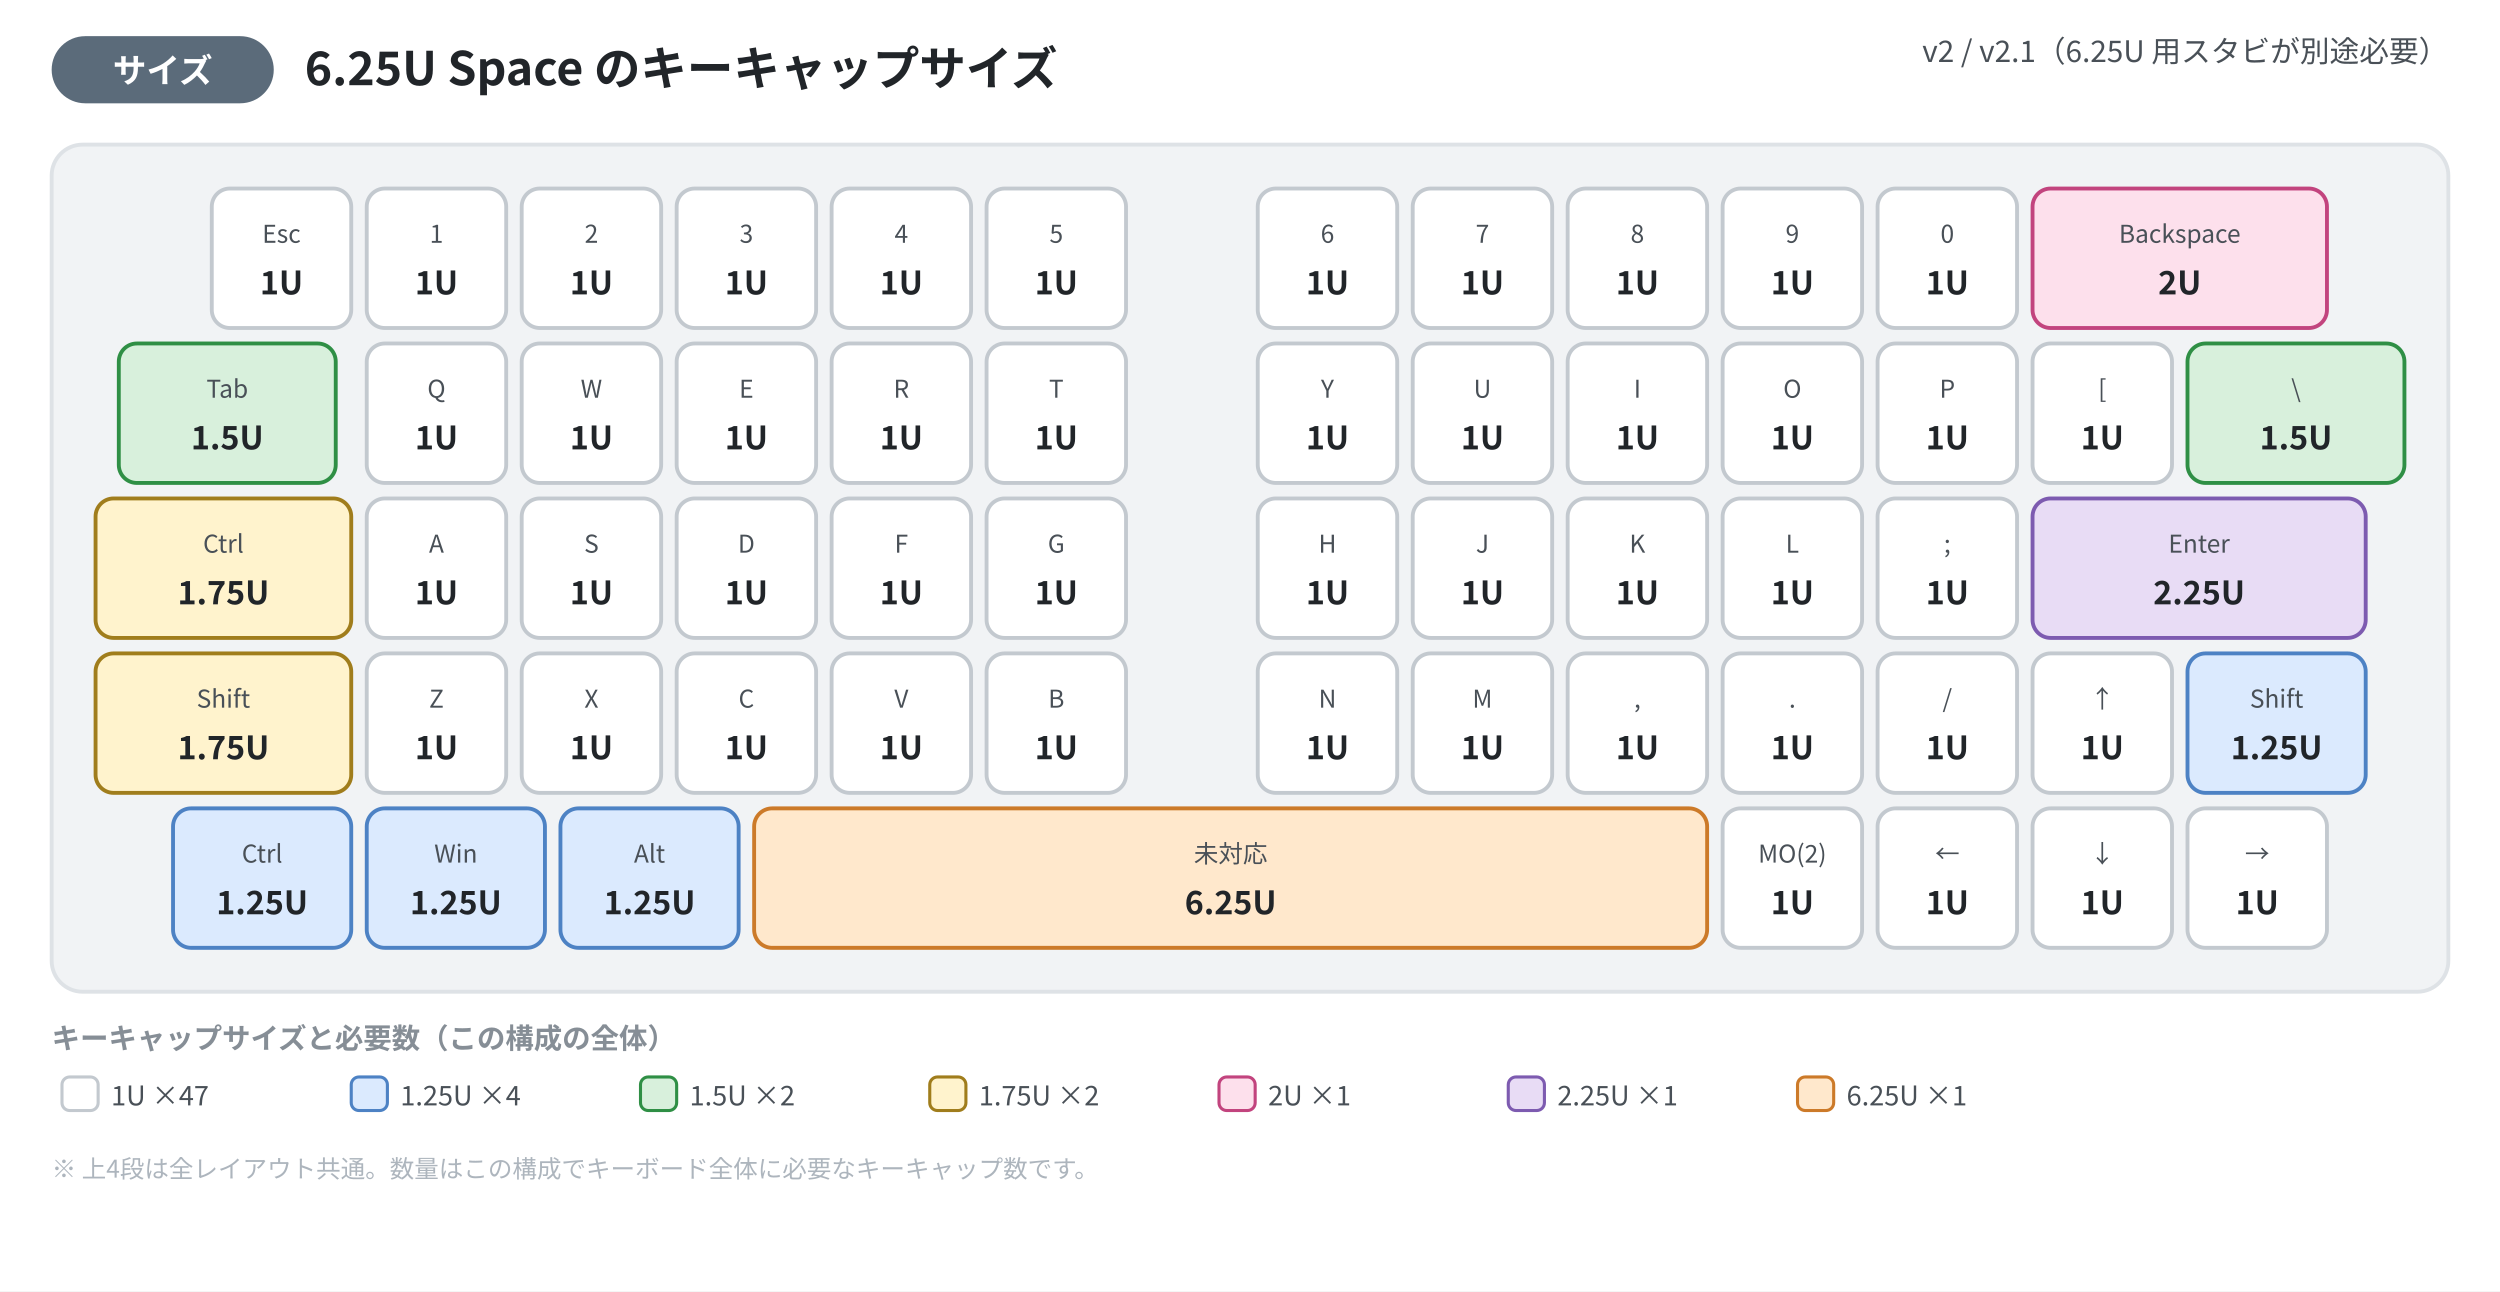
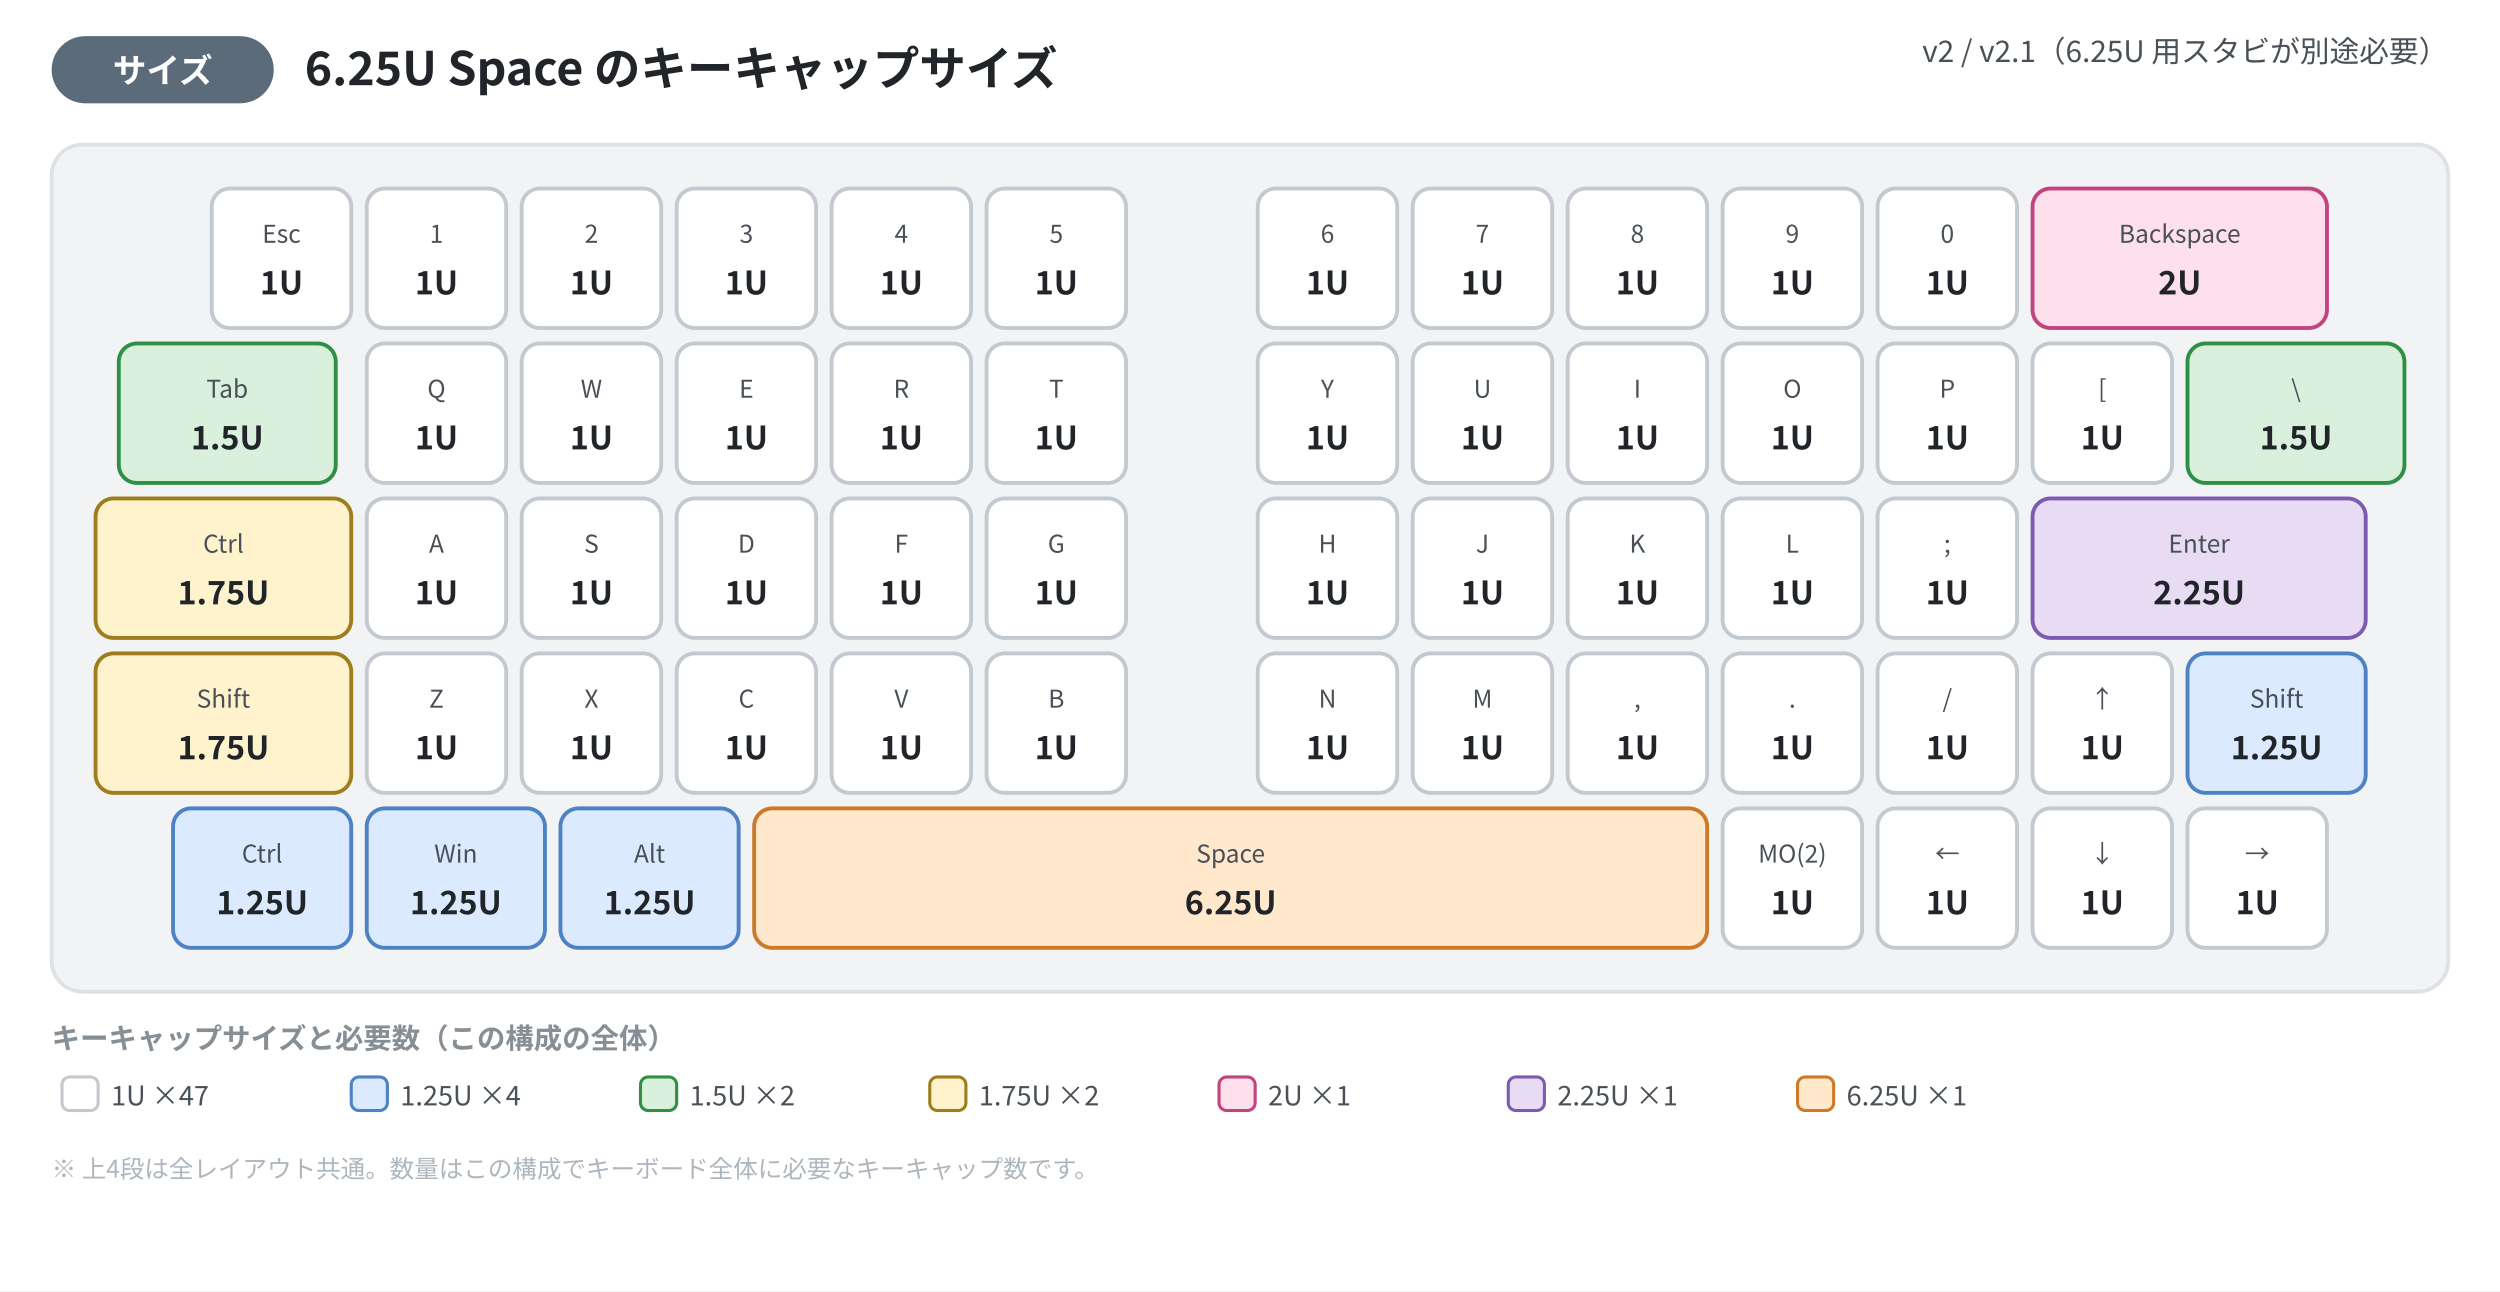
<svg xmlns="http://www.w3.org/2000/svg" width="968" height="500" viewBox="0 0 968 500" font-family="'Noto Sans CJK JP','Noto Sans JP','Hiragino Sans','Yu Gothic UI',sans-serif">
  <defs>
    <marker id="arr" markerWidth="7" markerHeight="7" refX="5" refY="3.5" orient="auto">
      <path d="M0,0 L7,3.5 L0,7 z" fill="#868e96" />
    </marker>
  </defs>
  <rect width="968" height="500" fill="#ffffff" />
  <rect x="20" y="14" width="86" height="26" rx="13" fill="#5b6b7a" />
  <text x="63" y="32" font-size="13" fill="#ffffff" font-weight="700" text-anchor="middle">サイズ</text>
  <text x="118" y="33" font-size="18" fill="#212529" font-weight="700">6.25U Space のキーキャップサイズ</text>
  <text x="948" y="24" font-size="11.5" fill="#495057" text-anchor="end">v2 / v2.1（6.25U 用スタビが別途必要）</text>
  <g transform="translate(34,70)">
    <rect x="-14" y="-14" width="928.0" height="328" rx="12" fill="#f1f3f5" stroke="#dee2e6" stroke-width="1.5" />
    <rect x="48.0" y="3.0" width="54.0" height="54.0" rx="7" fill="#ffffff" stroke="#c3c9cf" stroke-width="1.5" />
    <text x="75.0" y="24.0" font-size="9.5" fill="#495057" text-anchor="middle">Esc</text>
    <text x="75.0" y="44.0" font-size="12.5" fill="#212529" font-weight="700" text-anchor="middle">1U</text>
    <rect x="108.0" y="3.0" width="54.0" height="54.0" rx="7" fill="#ffffff" stroke="#c3c9cf" stroke-width="1.5" />
    <text x="135.0" y="24.0" font-size="9.5" fill="#495057" text-anchor="middle">1</text>
    <text x="135.0" y="44.0" font-size="12.5" fill="#212529" font-weight="700" text-anchor="middle">1U</text>
    <rect x="168.0" y="3.0" width="54.0" height="54.0" rx="7" fill="#ffffff" stroke="#c3c9cf" stroke-width="1.5" />
    <text x="195.0" y="24.0" font-size="9.5" fill="#495057" text-anchor="middle">2</text>
    <text x="195.0" y="44.0" font-size="12.5" fill="#212529" font-weight="700" text-anchor="middle">1U</text>
    <rect x="228.0" y="3.0" width="54.0" height="54.0" rx="7" fill="#ffffff" stroke="#c3c9cf" stroke-width="1.5" />
    <text x="255.0" y="24.0" font-size="9.5" fill="#495057" text-anchor="middle">3</text>
    <text x="255.0" y="44.0" font-size="12.5" fill="#212529" font-weight="700" text-anchor="middle">1U</text>
    <rect x="288.0" y="3.0" width="54.0" height="54.0" rx="7" fill="#ffffff" stroke="#c3c9cf" stroke-width="1.5" />
    <text x="315.0" y="24.0" font-size="9.5" fill="#495057" text-anchor="middle">4</text>
    <text x="315.0" y="44.0" font-size="12.5" fill="#212529" font-weight="700" text-anchor="middle">1U</text>
    <rect x="348.0" y="3.0" width="54.0" height="54.0" rx="7" fill="#ffffff" stroke="#c3c9cf" stroke-width="1.5" />
    <text x="375.0" y="24.0" font-size="9.5" fill="#495057" text-anchor="middle">5</text>
    <text x="375.0" y="44.0" font-size="12.5" fill="#212529" font-weight="700" text-anchor="middle">1U</text>
    <rect x="453.0" y="3.0" width="54.0" height="54.0" rx="7" fill="#ffffff" stroke="#c3c9cf" stroke-width="1.5" />
    <text x="480.0" y="24.0" font-size="9.5" fill="#495057" text-anchor="middle">6</text>
    <text x="480.0" y="44.0" font-size="12.5" fill="#212529" font-weight="700" text-anchor="middle">1U</text>
    <rect x="513.0" y="3.0" width="54.0" height="54.0" rx="7" fill="#ffffff" stroke="#c3c9cf" stroke-width="1.5" />
    <text x="540.0" y="24.0" font-size="9.5" fill="#495057" text-anchor="middle">7</text>
    <text x="540.0" y="44.0" font-size="12.5" fill="#212529" font-weight="700" text-anchor="middle">1U</text>
    <rect x="573.0" y="3.0" width="54.0" height="54.0" rx="7" fill="#ffffff" stroke="#c3c9cf" stroke-width="1.5" />
    <text x="600.0" y="24.0" font-size="9.5" fill="#495057" text-anchor="middle">8</text>
    <text x="600.0" y="44.0" font-size="12.5" fill="#212529" font-weight="700" text-anchor="middle">1U</text>
    <rect x="633.0" y="3.0" width="54.0" height="54.0" rx="7" fill="#ffffff" stroke="#c3c9cf" stroke-width="1.5" />
    <text x="660.0" y="24.0" font-size="9.5" fill="#495057" text-anchor="middle">9</text>
    <text x="660.0" y="44.0" font-size="12.5" fill="#212529" font-weight="700" text-anchor="middle">1U</text>
    <rect x="693.0" y="3.0" width="54.0" height="54.0" rx="7" fill="#ffffff" stroke="#c3c9cf" stroke-width="1.5" />
    <text x="720.0" y="24.0" font-size="9.5" fill="#495057" text-anchor="middle">0</text>
    <text x="720.0" y="44.0" font-size="12.5" fill="#212529" font-weight="700" text-anchor="middle">1U</text>
    <rect x="753.0" y="3.0" width="114.0" height="54.0" rx="7" fill="#fde0ec" stroke="#c2447e" stroke-width="1.5" />
    <text x="810.0" y="24.0" font-size="9.5" fill="#495057" text-anchor="middle">Backspace</text>
    <text x="810.0" y="44.0" font-size="12.5" fill="#212529" font-weight="700" text-anchor="middle">2U</text>
    <rect x="12.0" y="63.0" width="84.0" height="54.0" rx="7" fill="#d8f0dc" stroke="#2f8f45" stroke-width="1.5" />
    <text x="54.0" y="84.0" font-size="9.5" fill="#495057" text-anchor="middle">Tab</text>
    <text x="54.0" y="104.0" font-size="12.5" fill="#212529" font-weight="700" text-anchor="middle">1.5U</text>
    <rect x="108.0" y="63.0" width="54.0" height="54.0" rx="7" fill="#ffffff" stroke="#c3c9cf" stroke-width="1.5" />
    <text x="135.0" y="84.0" font-size="9.5" fill="#495057" text-anchor="middle">Q</text>
    <text x="135.0" y="104.0" font-size="12.5" fill="#212529" font-weight="700" text-anchor="middle">1U</text>
    <rect x="168.0" y="63.0" width="54.0" height="54.0" rx="7" fill="#ffffff" stroke="#c3c9cf" stroke-width="1.5" />
    <text x="195.0" y="84.0" font-size="9.5" fill="#495057" text-anchor="middle">W</text>
    <text x="195.0" y="104.0" font-size="12.5" fill="#212529" font-weight="700" text-anchor="middle">1U</text>
    <rect x="228.0" y="63.0" width="54.0" height="54.0" rx="7" fill="#ffffff" stroke="#c3c9cf" stroke-width="1.5" />
    <text x="255.0" y="84.0" font-size="9.5" fill="#495057" text-anchor="middle">E</text>
    <text x="255.0" y="104.0" font-size="12.5" fill="#212529" font-weight="700" text-anchor="middle">1U</text>
    <rect x="288.0" y="63.0" width="54.0" height="54.0" rx="7" fill="#ffffff" stroke="#c3c9cf" stroke-width="1.5" />
    <text x="315.0" y="84.0" font-size="9.5" fill="#495057" text-anchor="middle">R</text>
    <text x="315.0" y="104.0" font-size="12.5" fill="#212529" font-weight="700" text-anchor="middle">1U</text>
    <rect x="348.0" y="63.0" width="54.0" height="54.0" rx="7" fill="#ffffff" stroke="#c3c9cf" stroke-width="1.5" />
    <text x="375.0" y="84.0" font-size="9.5" fill="#495057" text-anchor="middle">T</text>
    <text x="375.0" y="104.0" font-size="12.5" fill="#212529" font-weight="700" text-anchor="middle">1U</text>
    <rect x="453.0" y="63.0" width="54.0" height="54.0" rx="7" fill="#ffffff" stroke="#c3c9cf" stroke-width="1.5" />
    <text x="480.0" y="84.0" font-size="9.5" fill="#495057" text-anchor="middle">Y</text>
    <text x="480.0" y="104.0" font-size="12.5" fill="#212529" font-weight="700" text-anchor="middle">1U</text>
    <rect x="513.0" y="63.0" width="54.0" height="54.0" rx="7" fill="#ffffff" stroke="#c3c9cf" stroke-width="1.5" />
    <text x="540.0" y="84.0" font-size="9.5" fill="#495057" text-anchor="middle">U</text>
    <text x="540.0" y="104.0" font-size="12.5" fill="#212529" font-weight="700" text-anchor="middle">1U</text>
    <rect x="573.0" y="63.0" width="54.0" height="54.0" rx="7" fill="#ffffff" stroke="#c3c9cf" stroke-width="1.5" />
    <text x="600.0" y="84.0" font-size="9.5" fill="#495057" text-anchor="middle">I</text>
    <text x="600.0" y="104.0" font-size="12.5" fill="#212529" font-weight="700" text-anchor="middle">1U</text>
    <rect x="633.0" y="63.0" width="54.0" height="54.0" rx="7" fill="#ffffff" stroke="#c3c9cf" stroke-width="1.5" />
    <text x="660.0" y="84.0" font-size="9.5" fill="#495057" text-anchor="middle">O</text>
    <text x="660.0" y="104.0" font-size="12.5" fill="#212529" font-weight="700" text-anchor="middle">1U</text>
    <rect x="693.0" y="63.0" width="54.0" height="54.0" rx="7" fill="#ffffff" stroke="#c3c9cf" stroke-width="1.5" />
    <text x="720.0" y="84.0" font-size="9.5" fill="#495057" text-anchor="middle">P</text>
    <text x="720.0" y="104.0" font-size="12.5" fill="#212529" font-weight="700" text-anchor="middle">1U</text>
    <rect x="753.0" y="63.0" width="54.0" height="54.0" rx="7" fill="#ffffff" stroke="#c3c9cf" stroke-width="1.5" />
    <text x="780.0" y="84.0" font-size="9.5" fill="#495057" text-anchor="middle">[</text>
    <text x="780.0" y="104.0" font-size="12.5" fill="#212529" font-weight="700" text-anchor="middle">1U</text>
    <rect x="813.0" y="63.0" width="84.0" height="54.0" rx="7" fill="#d8f0dc" stroke="#2f8f45" stroke-width="1.5" />
    <text x="855.0" y="84.0" font-size="9.5" fill="#495057" text-anchor="middle">\</text>
    <text x="855.0" y="104.0" font-size="12.5" fill="#212529" font-weight="700" text-anchor="middle">1.5U</text>
    <rect x="3.0" y="123.0" width="99.0" height="54.0" rx="7" fill="#fff3cd" stroke="#a07d1c" stroke-width="1.5" />
    <text x="52.5" y="144.0" font-size="9.5" fill="#495057" text-anchor="middle">Ctrl</text>
    <text x="52.5" y="164.0" font-size="12.5" fill="#212529" font-weight="700" text-anchor="middle">1.75U</text>
    <rect x="108.0" y="123.0" width="54.0" height="54.0" rx="7" fill="#ffffff" stroke="#c3c9cf" stroke-width="1.5" />
    <text x="135.0" y="144.0" font-size="9.5" fill="#495057" text-anchor="middle">A</text>
    <text x="135.0" y="164.0" font-size="12.5" fill="#212529" font-weight="700" text-anchor="middle">1U</text>
    <rect x="168.0" y="123.0" width="54.0" height="54.0" rx="7" fill="#ffffff" stroke="#c3c9cf" stroke-width="1.5" />
    <text x="195.0" y="144.0" font-size="9.5" fill="#495057" text-anchor="middle">S</text>
    <text x="195.0" y="164.0" font-size="12.5" fill="#212529" font-weight="700" text-anchor="middle">1U</text>
    <rect x="228.0" y="123.0" width="54.0" height="54.0" rx="7" fill="#ffffff" stroke="#c3c9cf" stroke-width="1.5" />
    <text x="255.0" y="144.0" font-size="9.5" fill="#495057" text-anchor="middle">D</text>
    <text x="255.0" y="164.0" font-size="12.5" fill="#212529" font-weight="700" text-anchor="middle">1U</text>
    <rect x="288.0" y="123.0" width="54.0" height="54.0" rx="7" fill="#ffffff" stroke="#c3c9cf" stroke-width="1.5" />
    <text x="315.0" y="144.0" font-size="9.5" fill="#495057" text-anchor="middle">F</text>
    <text x="315.0" y="164.0" font-size="12.5" fill="#212529" font-weight="700" text-anchor="middle">1U</text>
    <rect x="348.0" y="123.0" width="54.0" height="54.0" rx="7" fill="#ffffff" stroke="#c3c9cf" stroke-width="1.5" />
    <text x="375.0" y="144.0" font-size="9.5" fill="#495057" text-anchor="middle">G</text>
    <text x="375.0" y="164.0" font-size="12.5" fill="#212529" font-weight="700" text-anchor="middle">1U</text>
    <rect x="453.0" y="123.0" width="54.0" height="54.0" rx="7" fill="#ffffff" stroke="#c3c9cf" stroke-width="1.5" />
    <text x="480.0" y="144.0" font-size="9.5" fill="#495057" text-anchor="middle">H</text>
    <text x="480.0" y="164.0" font-size="12.5" fill="#212529" font-weight="700" text-anchor="middle">1U</text>
    <rect x="513.0" y="123.0" width="54.0" height="54.0" rx="7" fill="#ffffff" stroke="#c3c9cf" stroke-width="1.5" />
    <text x="540.0" y="144.0" font-size="9.5" fill="#495057" text-anchor="middle">J</text>
    <text x="540.0" y="164.0" font-size="12.5" fill="#212529" font-weight="700" text-anchor="middle">1U</text>
    <rect x="573.0" y="123.0" width="54.0" height="54.0" rx="7" fill="#ffffff" stroke="#c3c9cf" stroke-width="1.5" />
    <text x="600.0" y="144.0" font-size="9.5" fill="#495057" text-anchor="middle">K</text>
    <text x="600.0" y="164.0" font-size="12.5" fill="#212529" font-weight="700" text-anchor="middle">1U</text>
    <rect x="633.0" y="123.0" width="54.0" height="54.0" rx="7" fill="#ffffff" stroke="#c3c9cf" stroke-width="1.5" />
    <text x="660.0" y="144.0" font-size="9.5" fill="#495057" text-anchor="middle">L</text>
    <text x="660.0" y="164.0" font-size="12.5" fill="#212529" font-weight="700" text-anchor="middle">1U</text>
    <rect x="693.0" y="123.0" width="54.0" height="54.0" rx="7" fill="#ffffff" stroke="#c3c9cf" stroke-width="1.5" />
    <text x="720.0" y="144.0" font-size="9.5" fill="#495057" text-anchor="middle">;</text>
    <text x="720.0" y="164.0" font-size="12.5" fill="#212529" font-weight="700" text-anchor="middle">1U</text>
    <rect x="753.0" y="123.0" width="129.0" height="54.0" rx="7" fill="#e8dcf5" stroke="#7d5bb0" stroke-width="1.5" />
    <text x="817.5" y="144.0" font-size="9.5" fill="#495057" text-anchor="middle">Enter</text>
    <text x="817.5" y="164.0" font-size="12.5" fill="#212529" font-weight="700" text-anchor="middle">2.25U</text>
    <rect x="3.0" y="183.0" width="99.0" height="54.0" rx="7" fill="#fff3cd" stroke="#a07d1c" stroke-width="1.5" />
    <text x="52.5" y="204.0" font-size="9.5" fill="#495057" text-anchor="middle">Shift</text>
    <text x="52.5" y="224.0" font-size="12.5" fill="#212529" font-weight="700" text-anchor="middle">1.75U</text>
    <rect x="108.0" y="183.0" width="54.0" height="54.0" rx="7" fill="#ffffff" stroke="#c3c9cf" stroke-width="1.5" />
    <text x="135.0" y="204.0" font-size="9.5" fill="#495057" text-anchor="middle">Z</text>
    <text x="135.0" y="224.0" font-size="12.5" fill="#212529" font-weight="700" text-anchor="middle">1U</text>
    <rect x="168.0" y="183.0" width="54.0" height="54.0" rx="7" fill="#ffffff" stroke="#c3c9cf" stroke-width="1.5" />
    <text x="195.0" y="204.0" font-size="9.5" fill="#495057" text-anchor="middle">X</text>
    <text x="195.0" y="224.0" font-size="12.5" fill="#212529" font-weight="700" text-anchor="middle">1U</text>
    <rect x="228.0" y="183.0" width="54.0" height="54.0" rx="7" fill="#ffffff" stroke="#c3c9cf" stroke-width="1.5" />
    <text x="255.0" y="204.0" font-size="9.5" fill="#495057" text-anchor="middle">C</text>
    <text x="255.0" y="224.0" font-size="12.5" fill="#212529" font-weight="700" text-anchor="middle">1U</text>
    <rect x="288.0" y="183.0" width="54.0" height="54.0" rx="7" fill="#ffffff" stroke="#c3c9cf" stroke-width="1.5" />
    <text x="315.0" y="204.0" font-size="9.5" fill="#495057" text-anchor="middle">V</text>
    <text x="315.0" y="224.0" font-size="12.5" fill="#212529" font-weight="700" text-anchor="middle">1U</text>
    <rect x="348.0" y="183.0" width="54.0" height="54.0" rx="7" fill="#ffffff" stroke="#c3c9cf" stroke-width="1.5" />
    <text x="375.0" y="204.0" font-size="9.5" fill="#495057" text-anchor="middle">B</text>
    <text x="375.0" y="224.0" font-size="12.5" fill="#212529" font-weight="700" text-anchor="middle">1U</text>
    <rect x="453.0" y="183.0" width="54.0" height="54.0" rx="7" fill="#ffffff" stroke="#c3c9cf" stroke-width="1.5" />
    <text x="480.0" y="204.0" font-size="9.5" fill="#495057" text-anchor="middle">N</text>
    <text x="480.0" y="224.0" font-size="12.5" fill="#212529" font-weight="700" text-anchor="middle">1U</text>
    <rect x="513.0" y="183.0" width="54.0" height="54.0" rx="7" fill="#ffffff" stroke="#c3c9cf" stroke-width="1.5" />
    <text x="540.0" y="204.0" font-size="9.5" fill="#495057" text-anchor="middle">M</text>
    <text x="540.0" y="224.0" font-size="12.5" fill="#212529" font-weight="700" text-anchor="middle">1U</text>
    <rect x="573.0" y="183.0" width="54.0" height="54.0" rx="7" fill="#ffffff" stroke="#c3c9cf" stroke-width="1.5" />
    <text x="600.0" y="204.0" font-size="9.5" fill="#495057" text-anchor="middle">,</text>
    <text x="600.0" y="224.0" font-size="12.5" fill="#212529" font-weight="700" text-anchor="middle">1U</text>
    <rect x="633.0" y="183.0" width="54.0" height="54.0" rx="7" fill="#ffffff" stroke="#c3c9cf" stroke-width="1.5" />
    <text x="660.0" y="204.0" font-size="9.5" fill="#495057" text-anchor="middle">.</text>
    <text x="660.0" y="224.0" font-size="12.5" fill="#212529" font-weight="700" text-anchor="middle">1U</text>
    <rect x="693.0" y="183.0" width="54.0" height="54.0" rx="7" fill="#ffffff" stroke="#c3c9cf" stroke-width="1.5" />
    <text x="720.0" y="204.0" font-size="9.5" fill="#495057" text-anchor="middle">/</text>
    <text x="720.0" y="224.0" font-size="12.5" fill="#212529" font-weight="700" text-anchor="middle">1U</text>
    <rect x="753.0" y="183.0" width="54.0" height="54.0" rx="7" fill="#ffffff" stroke="#c3c9cf" stroke-width="1.5" />
    <text x="780.0" y="204.0" font-size="9.5" fill="#495057" text-anchor="middle">↑</text>
    <text x="780.0" y="224.0" font-size="12.5" fill="#212529" font-weight="700" text-anchor="middle">1U</text>
    <rect x="813.0" y="183.0" width="69.0" height="54.0" rx="7" fill="#dbeafe" stroke="#4d82c4" stroke-width="1.5" />
    <text x="847.5" y="204.0" font-size="9.5" fill="#495057" text-anchor="middle">Shift</text>
    <text x="847.5" y="224.0" font-size="12.5" fill="#212529" font-weight="700" text-anchor="middle">1.25U</text>
    <rect x="33.0" y="243.0" width="69.0" height="54.0" rx="7" fill="#dbeafe" stroke="#4d82c4" stroke-width="1.5" />
    <text x="67.5" y="264.0" font-size="9.5" fill="#495057" text-anchor="middle">Ctrl</text>
    <text x="67.5" y="284.0" font-size="12.5" fill="#212529" font-weight="700" text-anchor="middle">1.25U</text>
    <rect x="108.0" y="243.0" width="69.0" height="54.0" rx="7" fill="#dbeafe" stroke="#4d82c4" stroke-width="1.5" />
    <text x="142.5" y="264.0" font-size="9.5" fill="#495057" text-anchor="middle">Win</text>
    <text x="142.5" y="284.0" font-size="12.5" fill="#212529" font-weight="700" text-anchor="middle">1.25U</text>
    <rect x="183.0" y="243.0" width="69.0" height="54.0" rx="7" fill="#dbeafe" stroke="#4d82c4" stroke-width="1.5" />
    <text x="217.5" y="264.0" font-size="9.5" fill="#495057" text-anchor="middle">Alt</text>
    <text x="217.5" y="284.0" font-size="12.5" fill="#212529" font-weight="700" text-anchor="middle">1.25U</text>
    <rect x="258.0" y="243.0" width="369.0" height="54.0" rx="7" fill="#ffe8cc" stroke="#cc7a29" stroke-width="1.5" />
-     <text x="442.5" y="264.0" font-size="9.5" fill="#495057" text-anchor="middle">未対応</text>
+     <text x="442.5" y="264.0" font-size="9.5" fill="#495057" text-anchor="middle">Space</text>
    <text x="442.5" y="284.0" font-size="12.5" fill="#212529" font-weight="700" text-anchor="middle">6.25U</text>
    <rect x="633.0" y="243.0" width="54.0" height="54.0" rx="7" fill="#ffffff" stroke="#c3c9cf" stroke-width="1.5" />
    <text x="660.0" y="264.0" font-size="9.5" fill="#495057" text-anchor="middle">MO(2)</text>
    <text x="660.0" y="284.0" font-size="12.5" fill="#212529" font-weight="700" text-anchor="middle">1U</text>
    <rect x="693.0" y="243.0" width="54.0" height="54.0" rx="7" fill="#ffffff" stroke="#c3c9cf" stroke-width="1.5" />
    <text x="720.0" y="264.0" font-size="9.5" fill="#495057" text-anchor="middle">←</text>
    <text x="720.0" y="284.0" font-size="12.5" fill="#212529" font-weight="700" text-anchor="middle">1U</text>
    <rect x="753.0" y="243.0" width="54.0" height="54.0" rx="7" fill="#ffffff" stroke="#c3c9cf" stroke-width="1.5" />
    <text x="780.0" y="264.0" font-size="9.5" fill="#495057" text-anchor="middle">↓</text>
    <text x="780.0" y="284.0" font-size="12.5" fill="#212529" font-weight="700" text-anchor="middle">1U</text>
    <rect x="813.0" y="243.0" width="54.0" height="54.0" rx="7" fill="#ffffff" stroke="#c3c9cf" stroke-width="1.5" />
    <text x="840.0" y="264.0" font-size="9.5" fill="#495057" text-anchor="middle">→</text>
    <text x="840.0" y="284.0" font-size="12.5" fill="#212529" font-weight="700" text-anchor="middle">1U</text>
  </g>
  <text x="20" y="406" font-size="11" fill="#868e96" font-weight="700">キーキャップサイズと必要数（この構成の全体）</text>
  <rect x="24" y="417" width="14" height="13" rx="3" fill="#ffffff" stroke="#c3c9cf" stroke-width="1.2" />
  <text x="43" y="428" font-size="10.5" fill="#495057">1U ×47</text>
  <rect x="136" y="417" width="14" height="13" rx="3" fill="#dbeafe" stroke="#4d82c4" stroke-width="1.2" />
  <text x="155" y="428" font-size="10.5" fill="#495057">1.25U ×4</text>
  <rect x="248" y="417" width="14" height="13" rx="3" fill="#d8f0dc" stroke="#2f8f45" stroke-width="1.2" />
  <text x="267" y="428" font-size="10.5" fill="#495057">1.5U ×2</text>
  <rect x="360" y="417" width="14" height="13" rx="3" fill="#fff3cd" stroke="#a07d1c" stroke-width="1.2" />
  <text x="379" y="428" font-size="10.5" fill="#495057">1.75U ×2</text>
  <rect x="472" y="417" width="14" height="13" rx="3" fill="#fde0ec" stroke="#c2447e" stroke-width="1.2" />
  <text x="491" y="428" font-size="10.5" fill="#495057">2U ×1</text>
  <rect x="584" y="417" width="14" height="13" rx="3" fill="#e8dcf5" stroke="#7d5bb0" stroke-width="1.2" />
  <text x="603" y="428" font-size="10.5" fill="#495057">2.25U ×1</text>
  <rect x="696" y="417" width="14" height="13" rx="3" fill="#ffe8cc" stroke="#cc7a29" stroke-width="1.2" />
  <text x="715" y="428" font-size="10.5" fill="#495057">6.25U ×1</text>
  <text x="20" y="456" font-size="9.5" fill="#adb5bd">※ 上4段は全レイアウト共通。数量はこの構成でキーボード全体に必要なキーキャップ数です。</text>
</svg>
